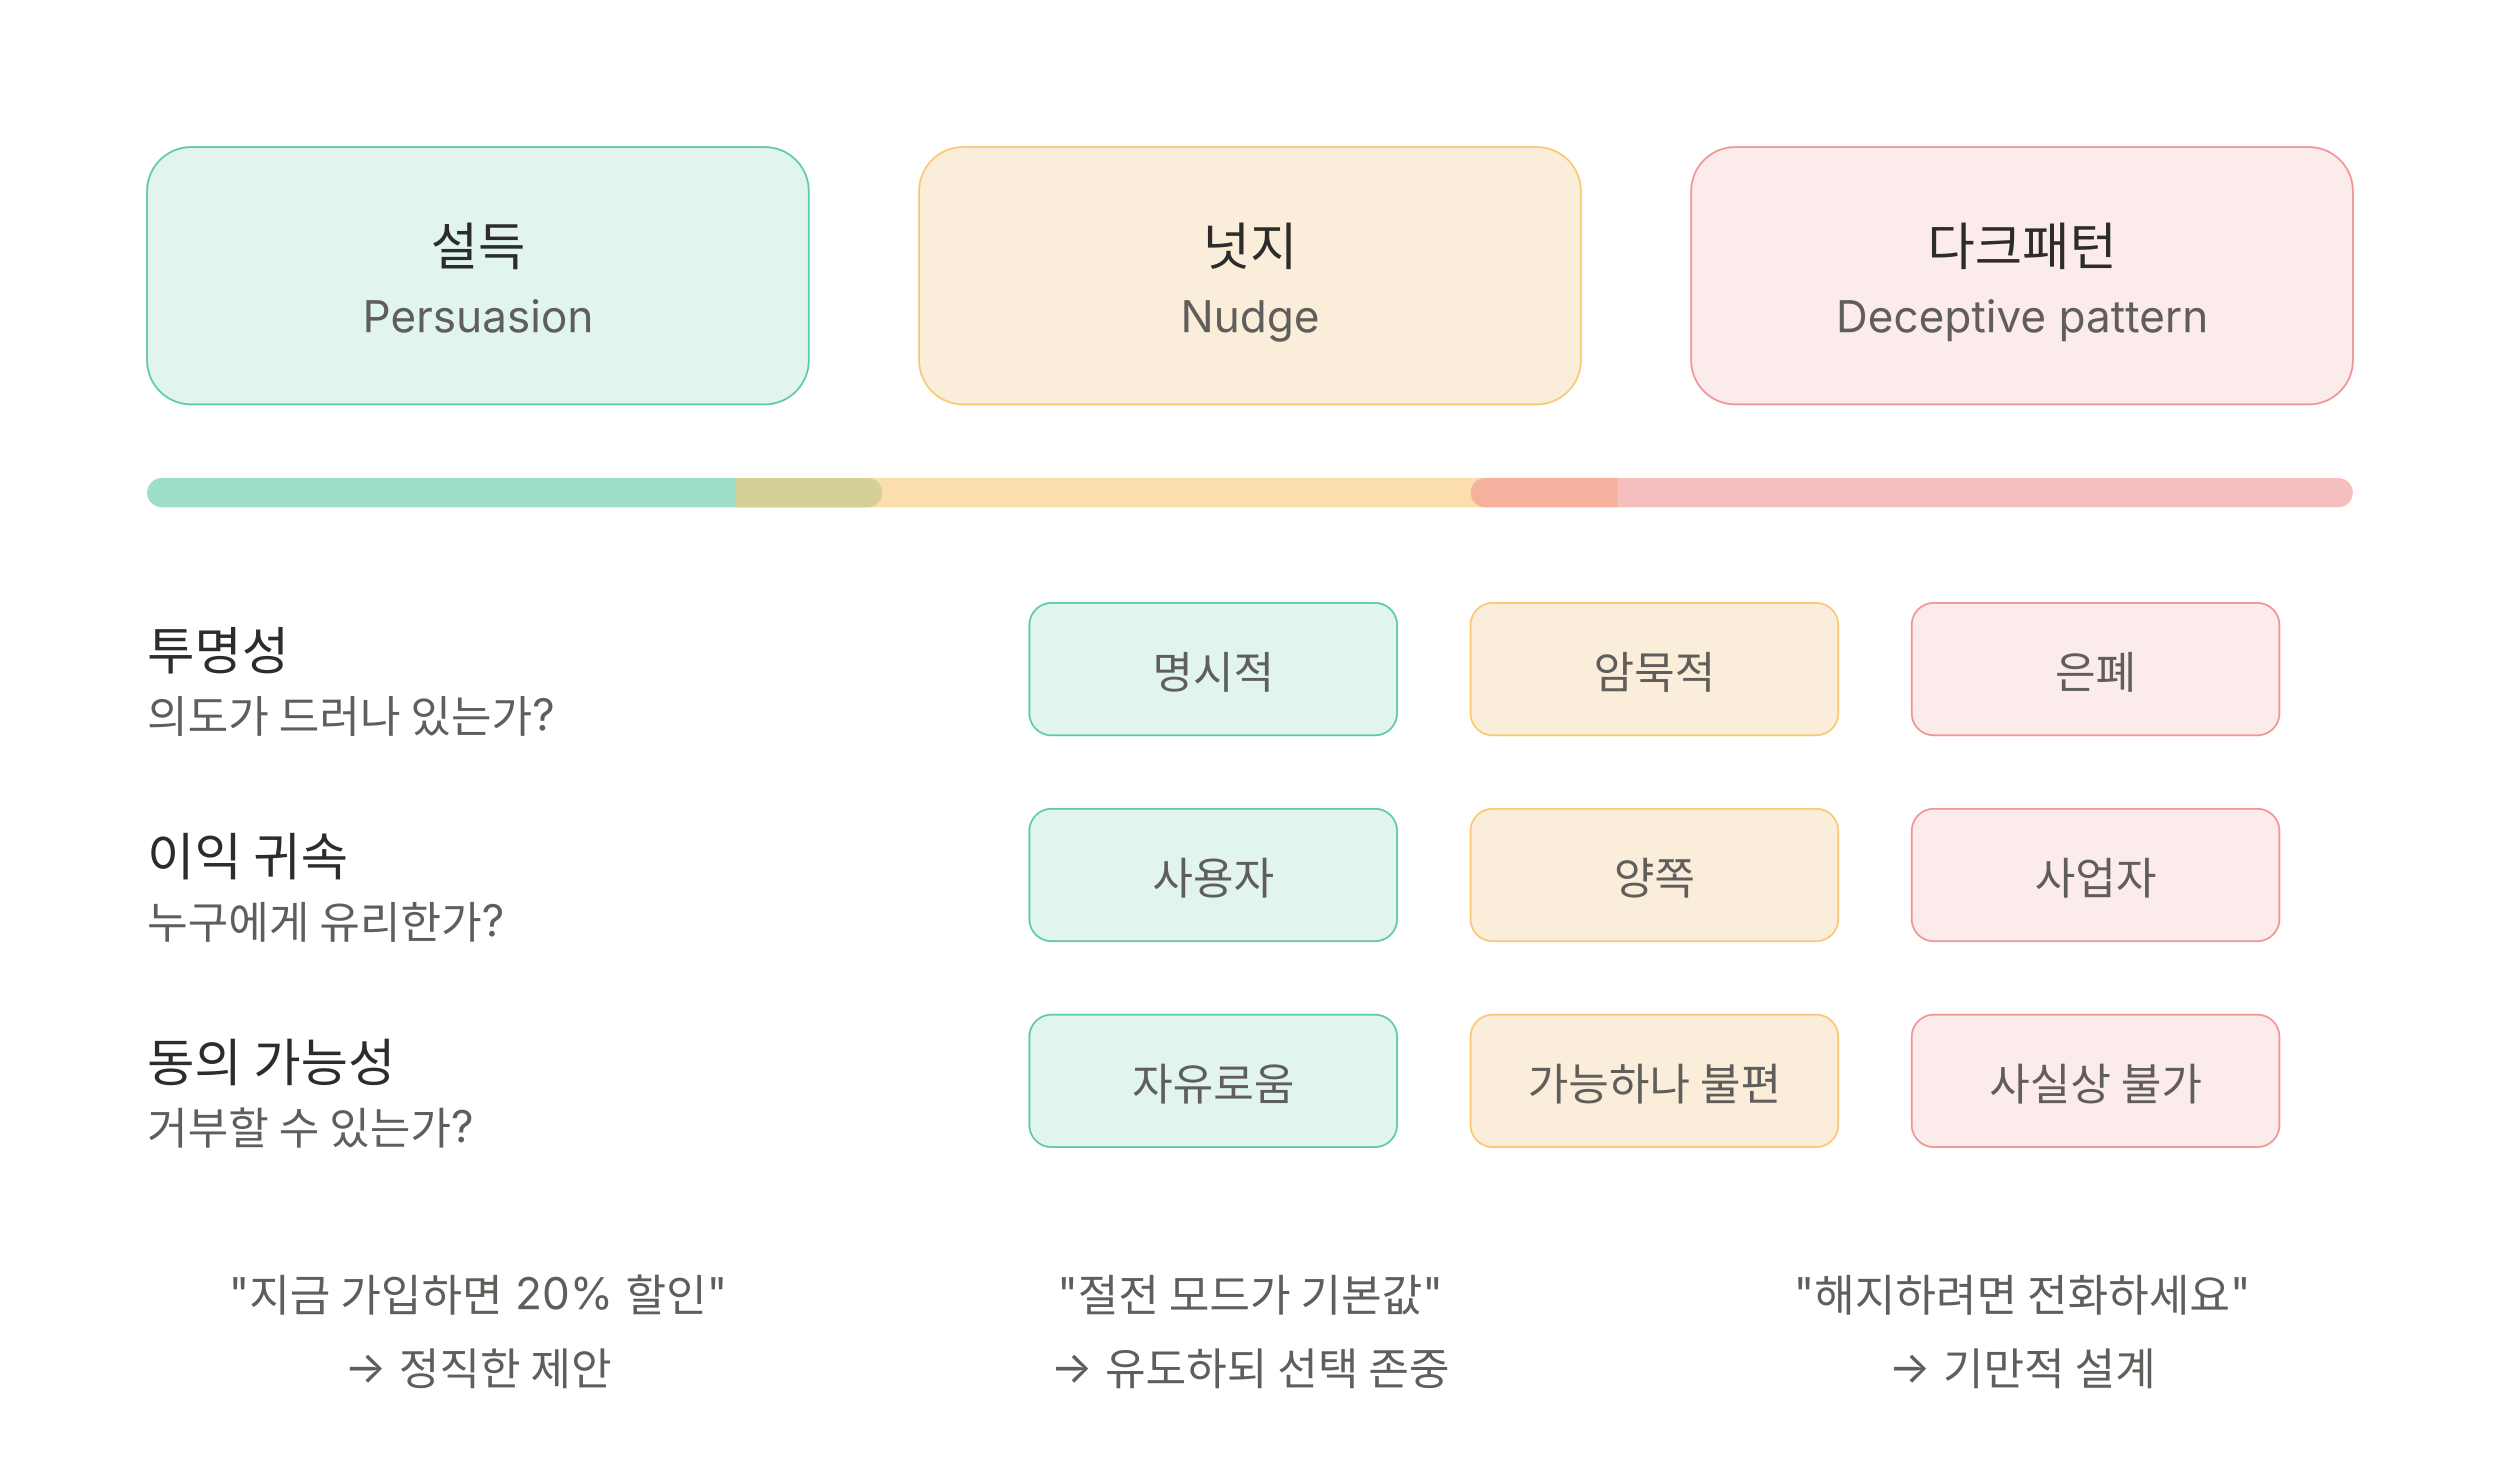
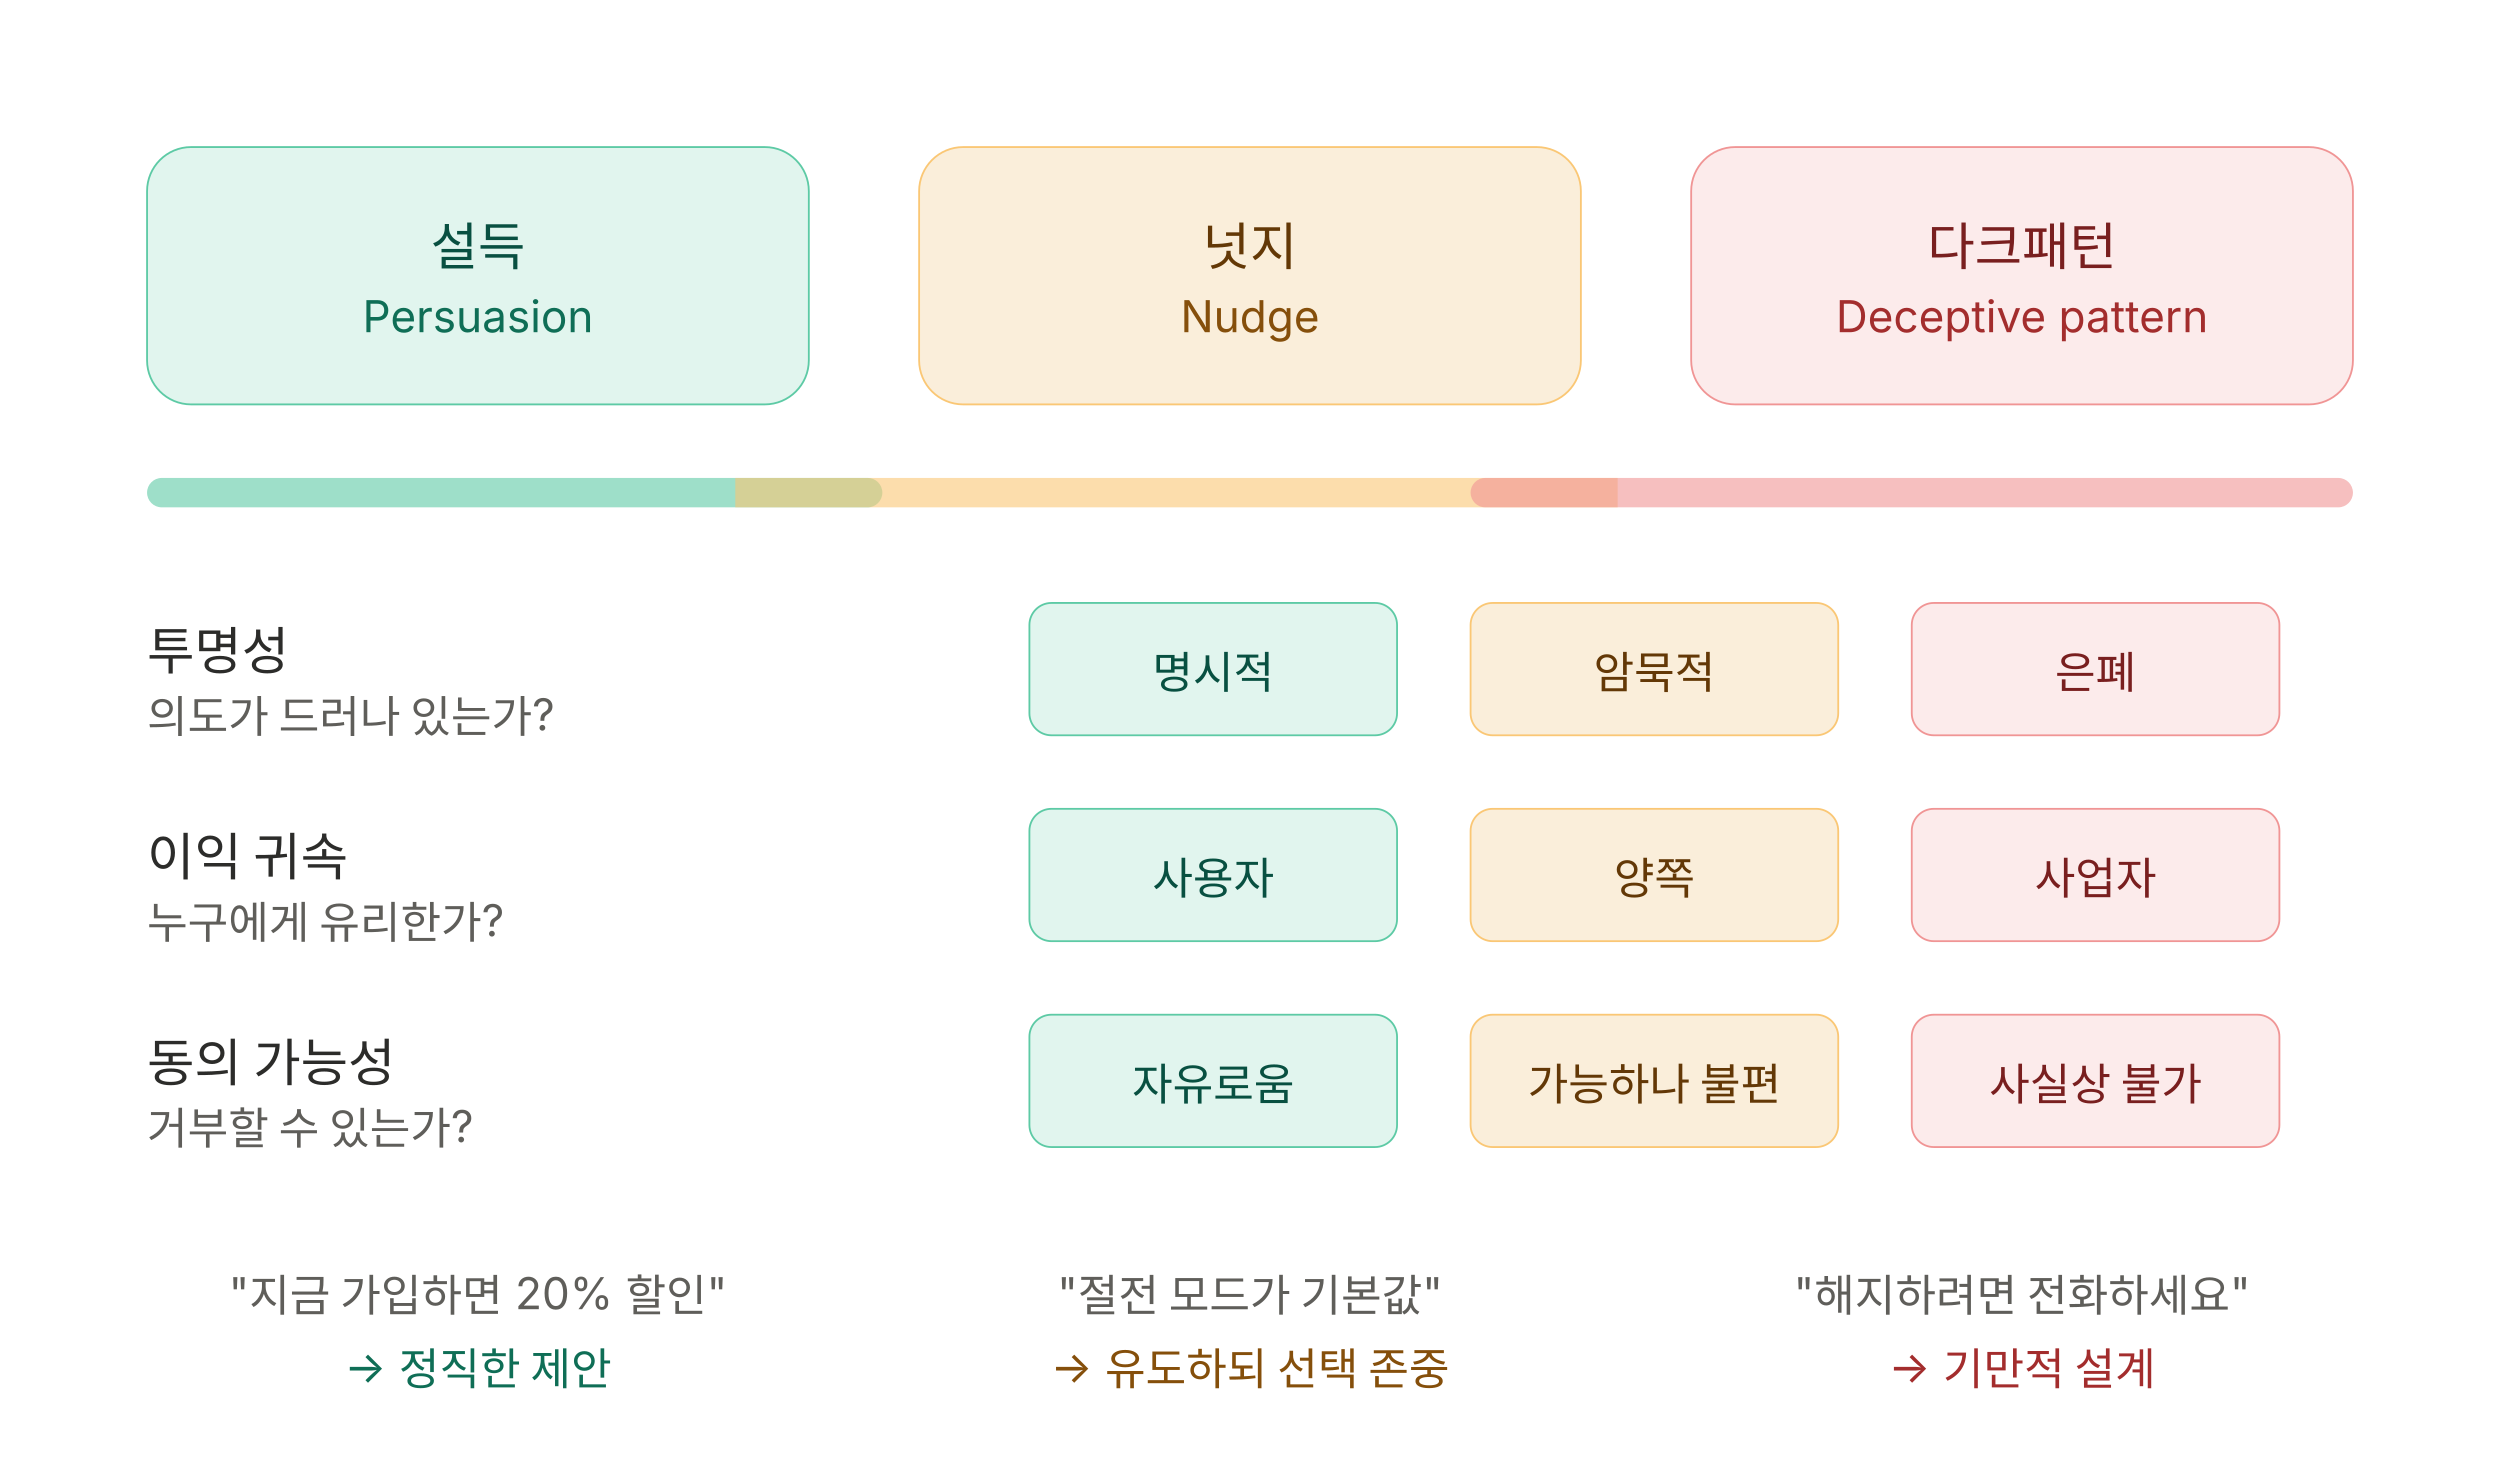
<svg xmlns="http://www.w3.org/2000/svg" width="100%" viewBox="0 0 680 400">
  <style>
  text { font-family: -apple-system, BlinkMacSystemFont, 'Segoe UI', sans-serif; }
  .th { font-size: 14px; font-weight: 500; fill: #2C2C2A; }
  .ts { font-size: 12px; font-weight: 400; fill: #5F5E5A; }
+   .teal-bg { fill: #E1F5EE; stroke: #5DCAA5; stroke-width: 0.5; }
+   .teal-th { fill: #085041; }
+   .teal-ts { fill: #0F6E56; }
+   .amber-bg { fill: #FAEEDA; stroke: #FAC775; stroke-width: 0.5; }
+   .amber-th { fill: #633806; }
+   .amber-ts { fill: #854F0B; }
+   .red-bg { fill: #FCEBEB; stroke: #F09595; stroke-width: 0.5; }
+   .red-th { fill: #791F1F; }
+   .red-ts { fill: #A32D2D; }
+   .spec-teal { fill: #5DCAA5; fill-opacity: 0.6; }
+   .spec-amber { fill: #FAC775; fill-opacity: 0.6; }
+   .spec-red { fill: #F09595; fill-opacity: 0.6; }
  @media (prefers-color-scheme: dark) {
-     .th { fill: #D3D1C7; } .ts { fill: #B4B2A9; }
+     .th { fill: #D3D1C7; }
+     .ts { fill: #B4B2A9; }
+     .teal-bg { fill: #04342C; stroke: #0F6E56; }
+     .teal-th { fill: #9FE1CB; }
+     .teal-ts { fill: #5DCAA5; }
+     .amber-bg { fill: #412402; stroke: #854F0B; }
+     .amber-th { fill: #FAC775; }
+     .amber-ts { fill: #EF9F27; }
+     .red-bg { fill: #501313; stroke: #A32D2D; }
+     .red-th { fill: #F7C1C1; }
+     .red-ts { fill: #E89898; }
+     .spec-teal { fill: #0F6E56; fill-opacity: 0.8; }
+     .spec-amber { fill: #854F0B; fill-opacity: 0.8; }
+     .spec-red { fill: #A32D2D; fill-opacity: 0.8; }
  }
</style>
-   <rect x="40" y="40" width="180" height="70" rx="12" fill="#E1F5EE" stroke="#5DCAA5" stroke-width="0.5" />
-   <text class="th" x="130" y="66" text-anchor="middle" dominant-baseline="central" fill="#085041">설득</text>
-   <text class="ts" x="130" y="86" text-anchor="middle" dominant-baseline="central" fill="#0F6E56">Persuasion</text>
-   <rect x="250" y="40" width="180" height="70" rx="12" fill="#FAEEDA" stroke="#FAC775" stroke-width="0.5" />
-   <text class="th" x="340" y="66" text-anchor="middle" dominant-baseline="central" fill="#633806">넛지</text>
-   <text class="ts" x="340" y="86" text-anchor="middle" dominant-baseline="central" fill="#854F0B">Nudge</text>
-   <rect x="460" y="40" width="180" height="70" rx="12" fill="#FCEBEB" stroke="#F09595" stroke-width="0.5" />
-   <text class="th" x="550" y="66" text-anchor="middle" dominant-baseline="central" fill="#791F1F">다크패턴</text>
-   <text class="ts" x="550" y="86" text-anchor="middle" dominant-baseline="central" fill="#A32D2D">Deceptive pattern</text>
-   <rect x="40" y="130" width="200" height="8" rx="4" fill="#5DCAA5" fill-opacity="0.6" />
-   <rect x="200" y="130" width="240" height="8" fill="#FAC775" fill-opacity="0.6" />
-   <rect x="400" y="130" width="240" height="8" rx="4" fill="#F09595" fill-opacity="0.6" />
+   <rect class="teal-bg" x="40" y="40" width="180" height="70" rx="12" />
+   <text class="th teal-th" x="130" y="66" text-anchor="middle" dominant-baseline="central">설득</text>
+   <text class="ts teal-ts" x="130" y="86" text-anchor="middle" dominant-baseline="central">Persuasion</text>
+   <rect class="amber-bg" x="250" y="40" width="180" height="70" rx="12" />
+   <text class="th amber-th" x="340" y="66" text-anchor="middle" dominant-baseline="central">넛지</text>
+   <text class="ts amber-ts" x="340" y="86" text-anchor="middle" dominant-baseline="central">Nudge</text>
+   <rect class="red-bg" x="460" y="40" width="180" height="70" rx="12" />
+   <text class="th red-th" x="550" y="66" text-anchor="middle" dominant-baseline="central">다크패턴</text>
+   <text class="ts red-ts" x="550" y="86" text-anchor="middle" dominant-baseline="central">Deceptive pattern</text>
+   <rect class="spec-teal" x="40" y="130" width="200" height="8" rx="4" />
+   <rect class="spec-amber" x="200" y="130" width="240" height="8" />
+   <rect class="spec-red" x="400" y="130" width="240" height="8" rx="4" />
  <text class="th" x="40" y="176" dominant-baseline="central">투명성</text>
  <text class="ts" x="40" y="194" dominant-baseline="central">의도가 드러나 있는가?</text>
-   <rect x="280" y="164" width="100" height="36" rx="6" fill="#E1F5EE" stroke="#5DCAA5" stroke-width="0.5" />
-   <text class="ts" x="330" y="182" text-anchor="middle" dominant-baseline="central" fill="#085041">명시적</text>
-   <rect x="400" y="164" width="100" height="36" rx="6" fill="#FAEEDA" stroke="#FAC775" stroke-width="0.5" />
-   <text class="ts" x="450" y="182" text-anchor="middle" dominant-baseline="central" fill="#633806">암묵적</text>
-   <rect x="520" y="164" width="100" height="36" rx="6" fill="#FCEBEB" stroke="#F09595" stroke-width="0.5" />
-   <text class="ts" x="570" y="182" text-anchor="middle" dominant-baseline="central" fill="#791F1F">은폐</text>
+   <rect class="teal-bg" x="280" y="164" width="100" height="36" rx="6" />
+   <text class="ts teal-th" x="330" y="182" text-anchor="middle" dominant-baseline="central">명시적</text>
+   <rect class="amber-bg" x="400" y="164" width="100" height="36" rx="6" />
+   <text class="ts amber-th" x="450" y="182" text-anchor="middle" dominant-baseline="central">암묵적</text>
+   <rect class="red-bg" x="520" y="164" width="100" height="36" rx="6" />
+   <text class="ts red-th" x="570" y="182" text-anchor="middle" dominant-baseline="central">은폐</text>
  <text class="th" x="40" y="232" dominant-baseline="central">이익 귀속</text>
  <text class="ts" x="40" y="250" dominant-baseline="central">누구에게 유리한가?</text>
-   <rect x="280" y="220" width="100" height="36" rx="6" fill="#E1F5EE" stroke="#5DCAA5" stroke-width="0.5" />
-   <text class="ts" x="330" y="238" text-anchor="middle" dominant-baseline="central" fill="#085041">사용자</text>
-   <rect x="400" y="220" width="100" height="36" rx="6" fill="#FAEEDA" stroke="#FAC775" stroke-width="0.5" />
-   <text class="ts" x="450" y="238" text-anchor="middle" dominant-baseline="central" fill="#633806">양쪽</text>
-   <rect x="520" y="220" width="100" height="36" rx="6" fill="#FCEBEB" stroke="#F09595" stroke-width="0.5" />
-   <text class="ts" x="570" y="238" text-anchor="middle" dominant-baseline="central" fill="#791F1F">사업자</text>
+   <rect class="teal-bg" x="280" y="220" width="100" height="36" rx="6" />
+   <text class="ts teal-th" x="330" y="238" text-anchor="middle" dominant-baseline="central">사용자</text>
+   <rect class="amber-bg" x="400" y="220" width="100" height="36" rx="6" />
+   <text class="ts amber-th" x="450" y="238" text-anchor="middle" dominant-baseline="central">양쪽</text>
+   <rect class="red-bg" x="520" y="220" width="100" height="36" rx="6" />
+   <text class="ts red-th" x="570" y="238" text-anchor="middle" dominant-baseline="central">사업자</text>
  <text class="th" x="40" y="288" dominant-baseline="central">동의 가능성</text>
  <text class="ts" x="40" y="306" dominant-baseline="central">거부할 수 있는가?</text>
-   <rect x="280" y="276" width="100" height="36" rx="6" fill="#E1F5EE" stroke="#5DCAA5" stroke-width="0.5" />
-   <text class="ts" x="330" y="294" text-anchor="middle" dominant-baseline="central" fill="#085041">자유로움</text>
-   <rect x="400" y="276" width="100" height="36" rx="6" fill="#FAEEDA" stroke="#FAC775" stroke-width="0.5" />
-   <text class="ts" x="450" y="294" text-anchor="middle" dominant-baseline="central" fill="#633806">가능하나 불편</text>
-   <rect x="520" y="276" width="100" height="36" rx="6" fill="#FCEBEB" stroke="#F09595" stroke-width="0.5" />
-   <text class="ts" x="570" y="294" text-anchor="middle" dominant-baseline="central" fill="#791F1F">사실상 불가</text>
+   <rect class="teal-bg" x="280" y="276" width="100" height="36" rx="6" />
+   <text class="ts teal-th" x="330" y="294" text-anchor="middle" dominant-baseline="central">자유로움</text>
+   <rect class="amber-bg" x="400" y="276" width="100" height="36" rx="6" />
+   <text class="ts amber-th" x="450" y="294" text-anchor="middle" dominant-baseline="central">가능하나 불편</text>
+   <rect class="red-bg" x="520" y="276" width="100" height="36" rx="6" />
+   <text class="ts red-th" x="570" y="294" text-anchor="middle" dominant-baseline="central">사실상 불가</text>
  <text class="ts" x="130" y="350" text-anchor="middle" dominant-baseline="central">"지금 가입하면 20% 할인"</text>
  <text class="ts" x="340" y="350" text-anchor="middle" dominant-baseline="central">"절전 모드가 기본값"</text>
  <text class="ts" x="550" y="350" text-anchor="middle" dominant-baseline="central">"해지하려면 전화하세요"</text>
-   <text class="ts" x="130" y="370" text-anchor="middle" dominant-baseline="central" fill="#0F6E56">→ 정직한 제안</text>
-   <text class="ts" x="340" y="370" text-anchor="middle" dominant-baseline="central" fill="#854F0B">→ 유도하되 선택 존중</text>
-   <text class="ts" x="550" y="370" text-anchor="middle" dominant-baseline="central" fill="#A32D2D">→ 기만적 설계</text>
+   <text class="ts teal-ts" x="130" y="370" text-anchor="middle" dominant-baseline="central">→ 정직한 제안</text>
+   <text class="ts amber-ts" x="340" y="370" text-anchor="middle" dominant-baseline="central">→ 유도하되 선택 존중</text>
+   <text class="ts red-ts" x="550" y="370" text-anchor="middle" dominant-baseline="central">→ 기만적 설계</text>
</svg>
